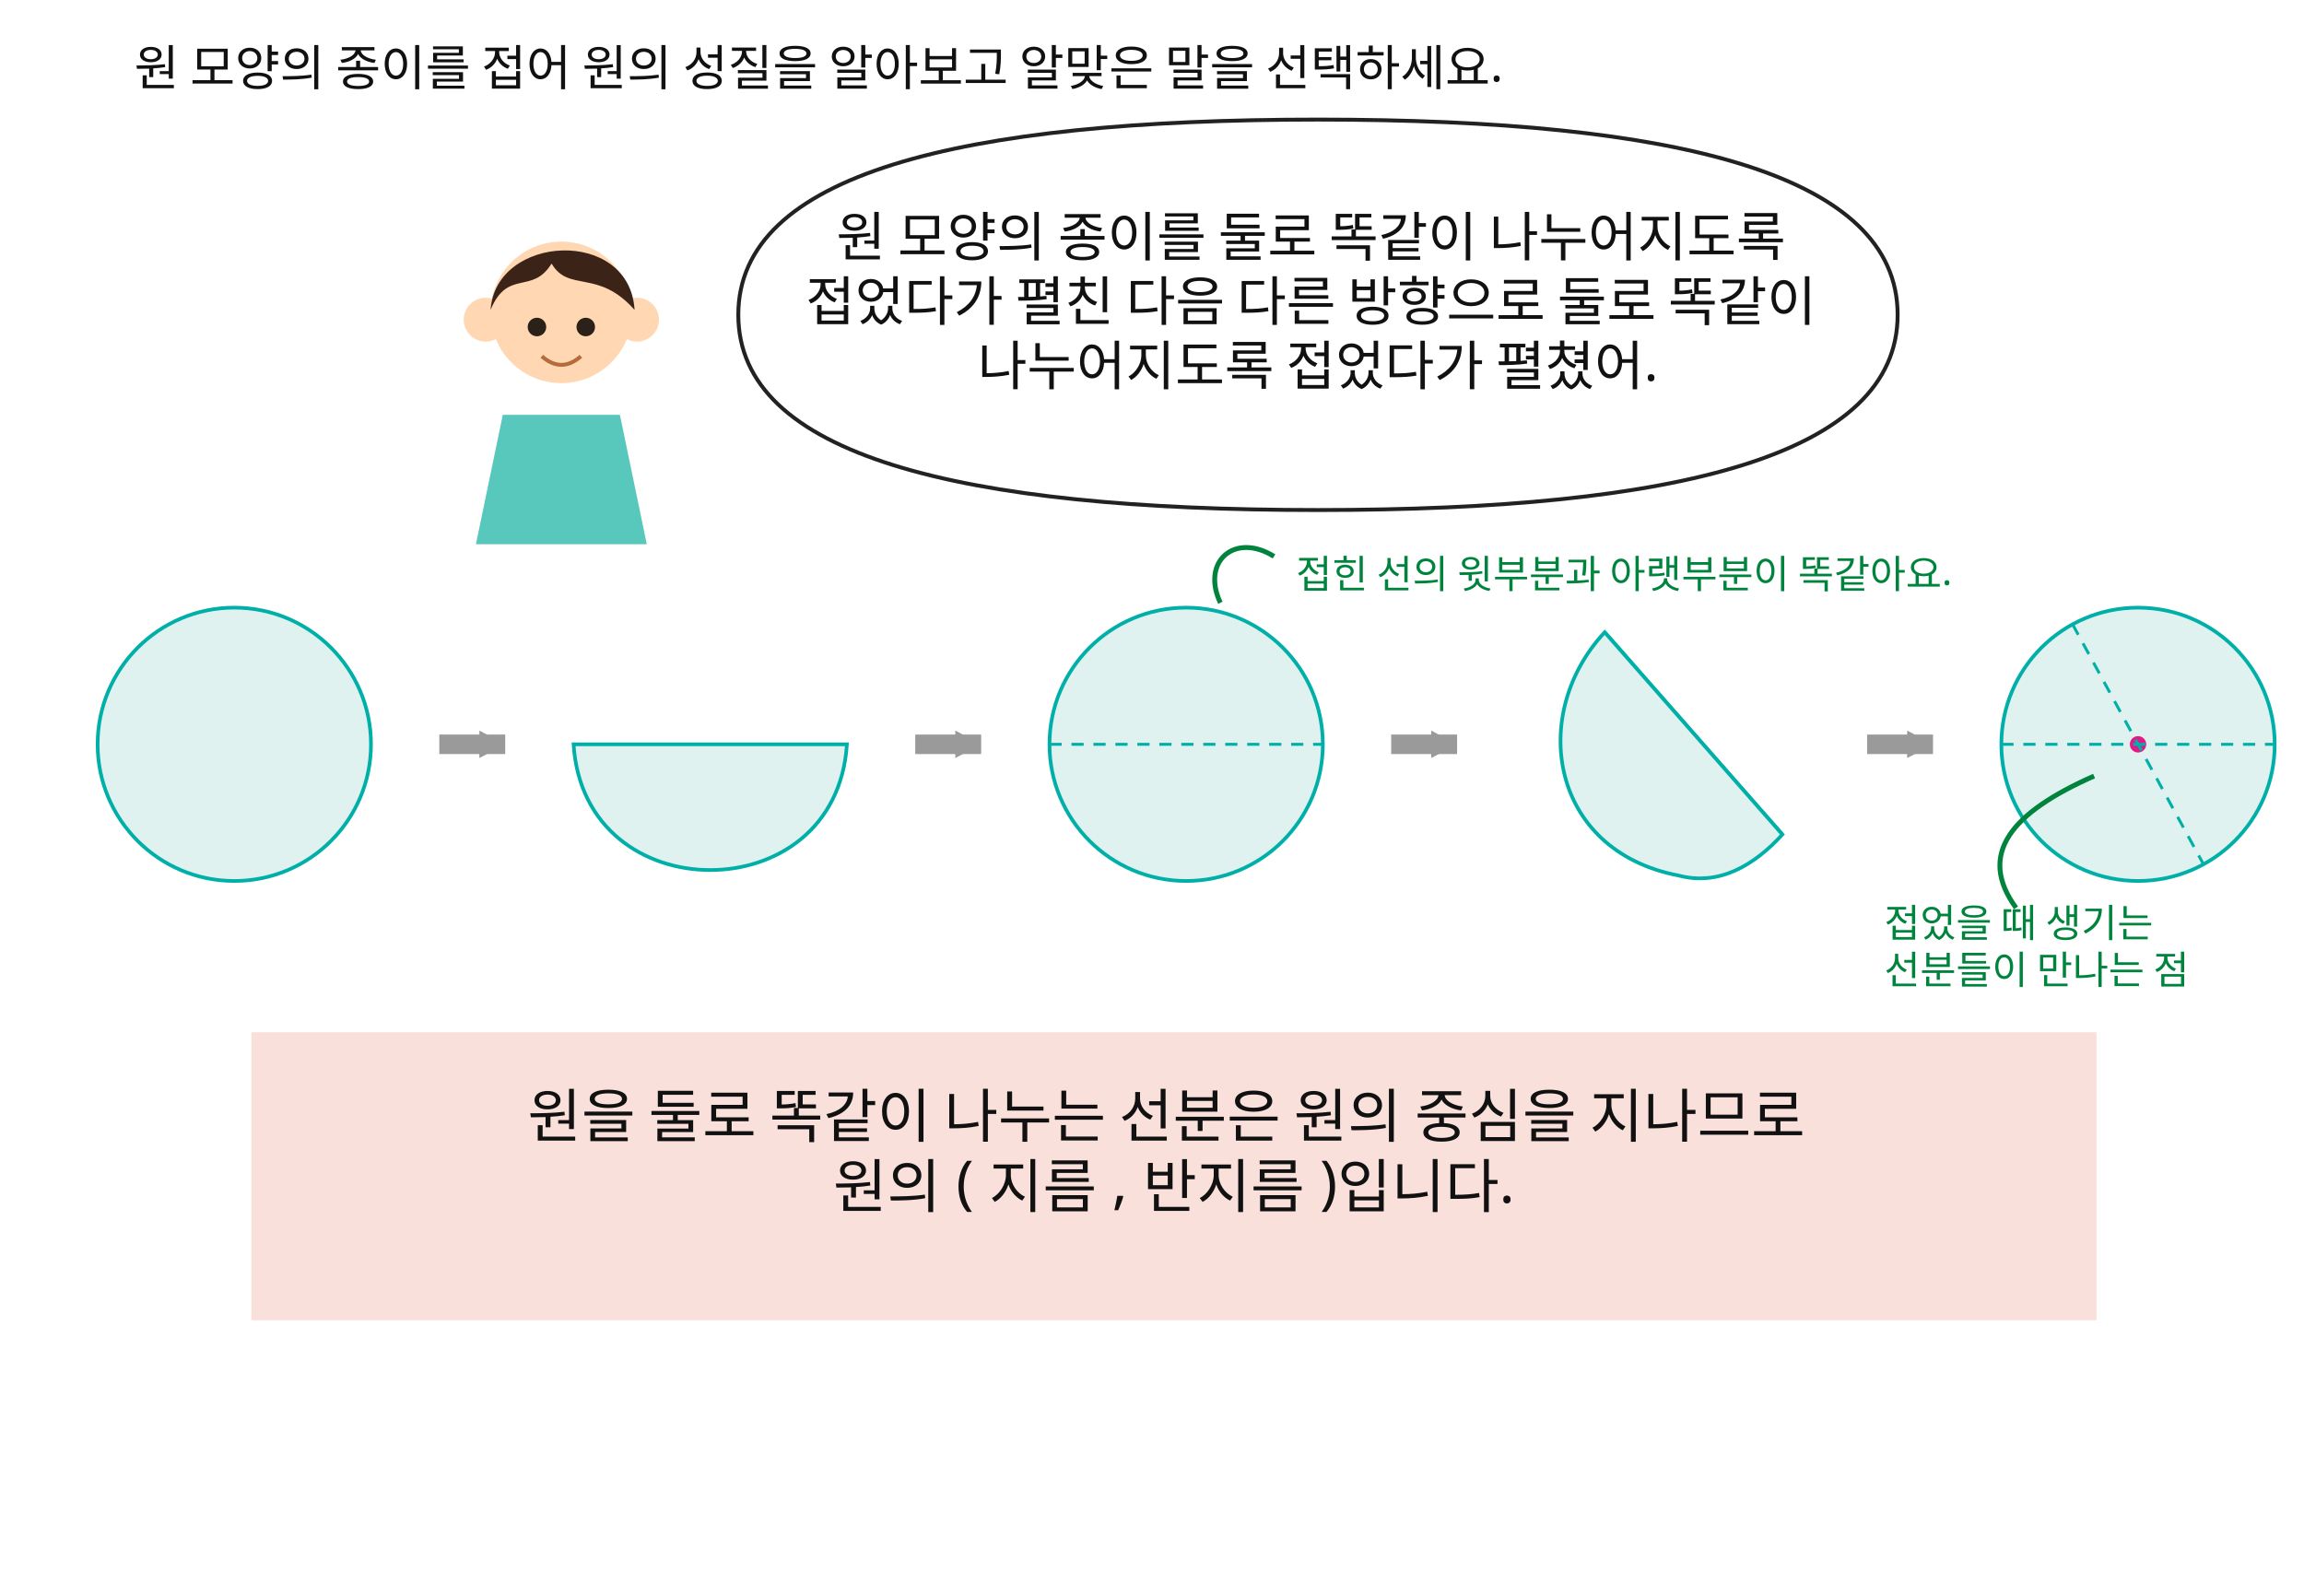
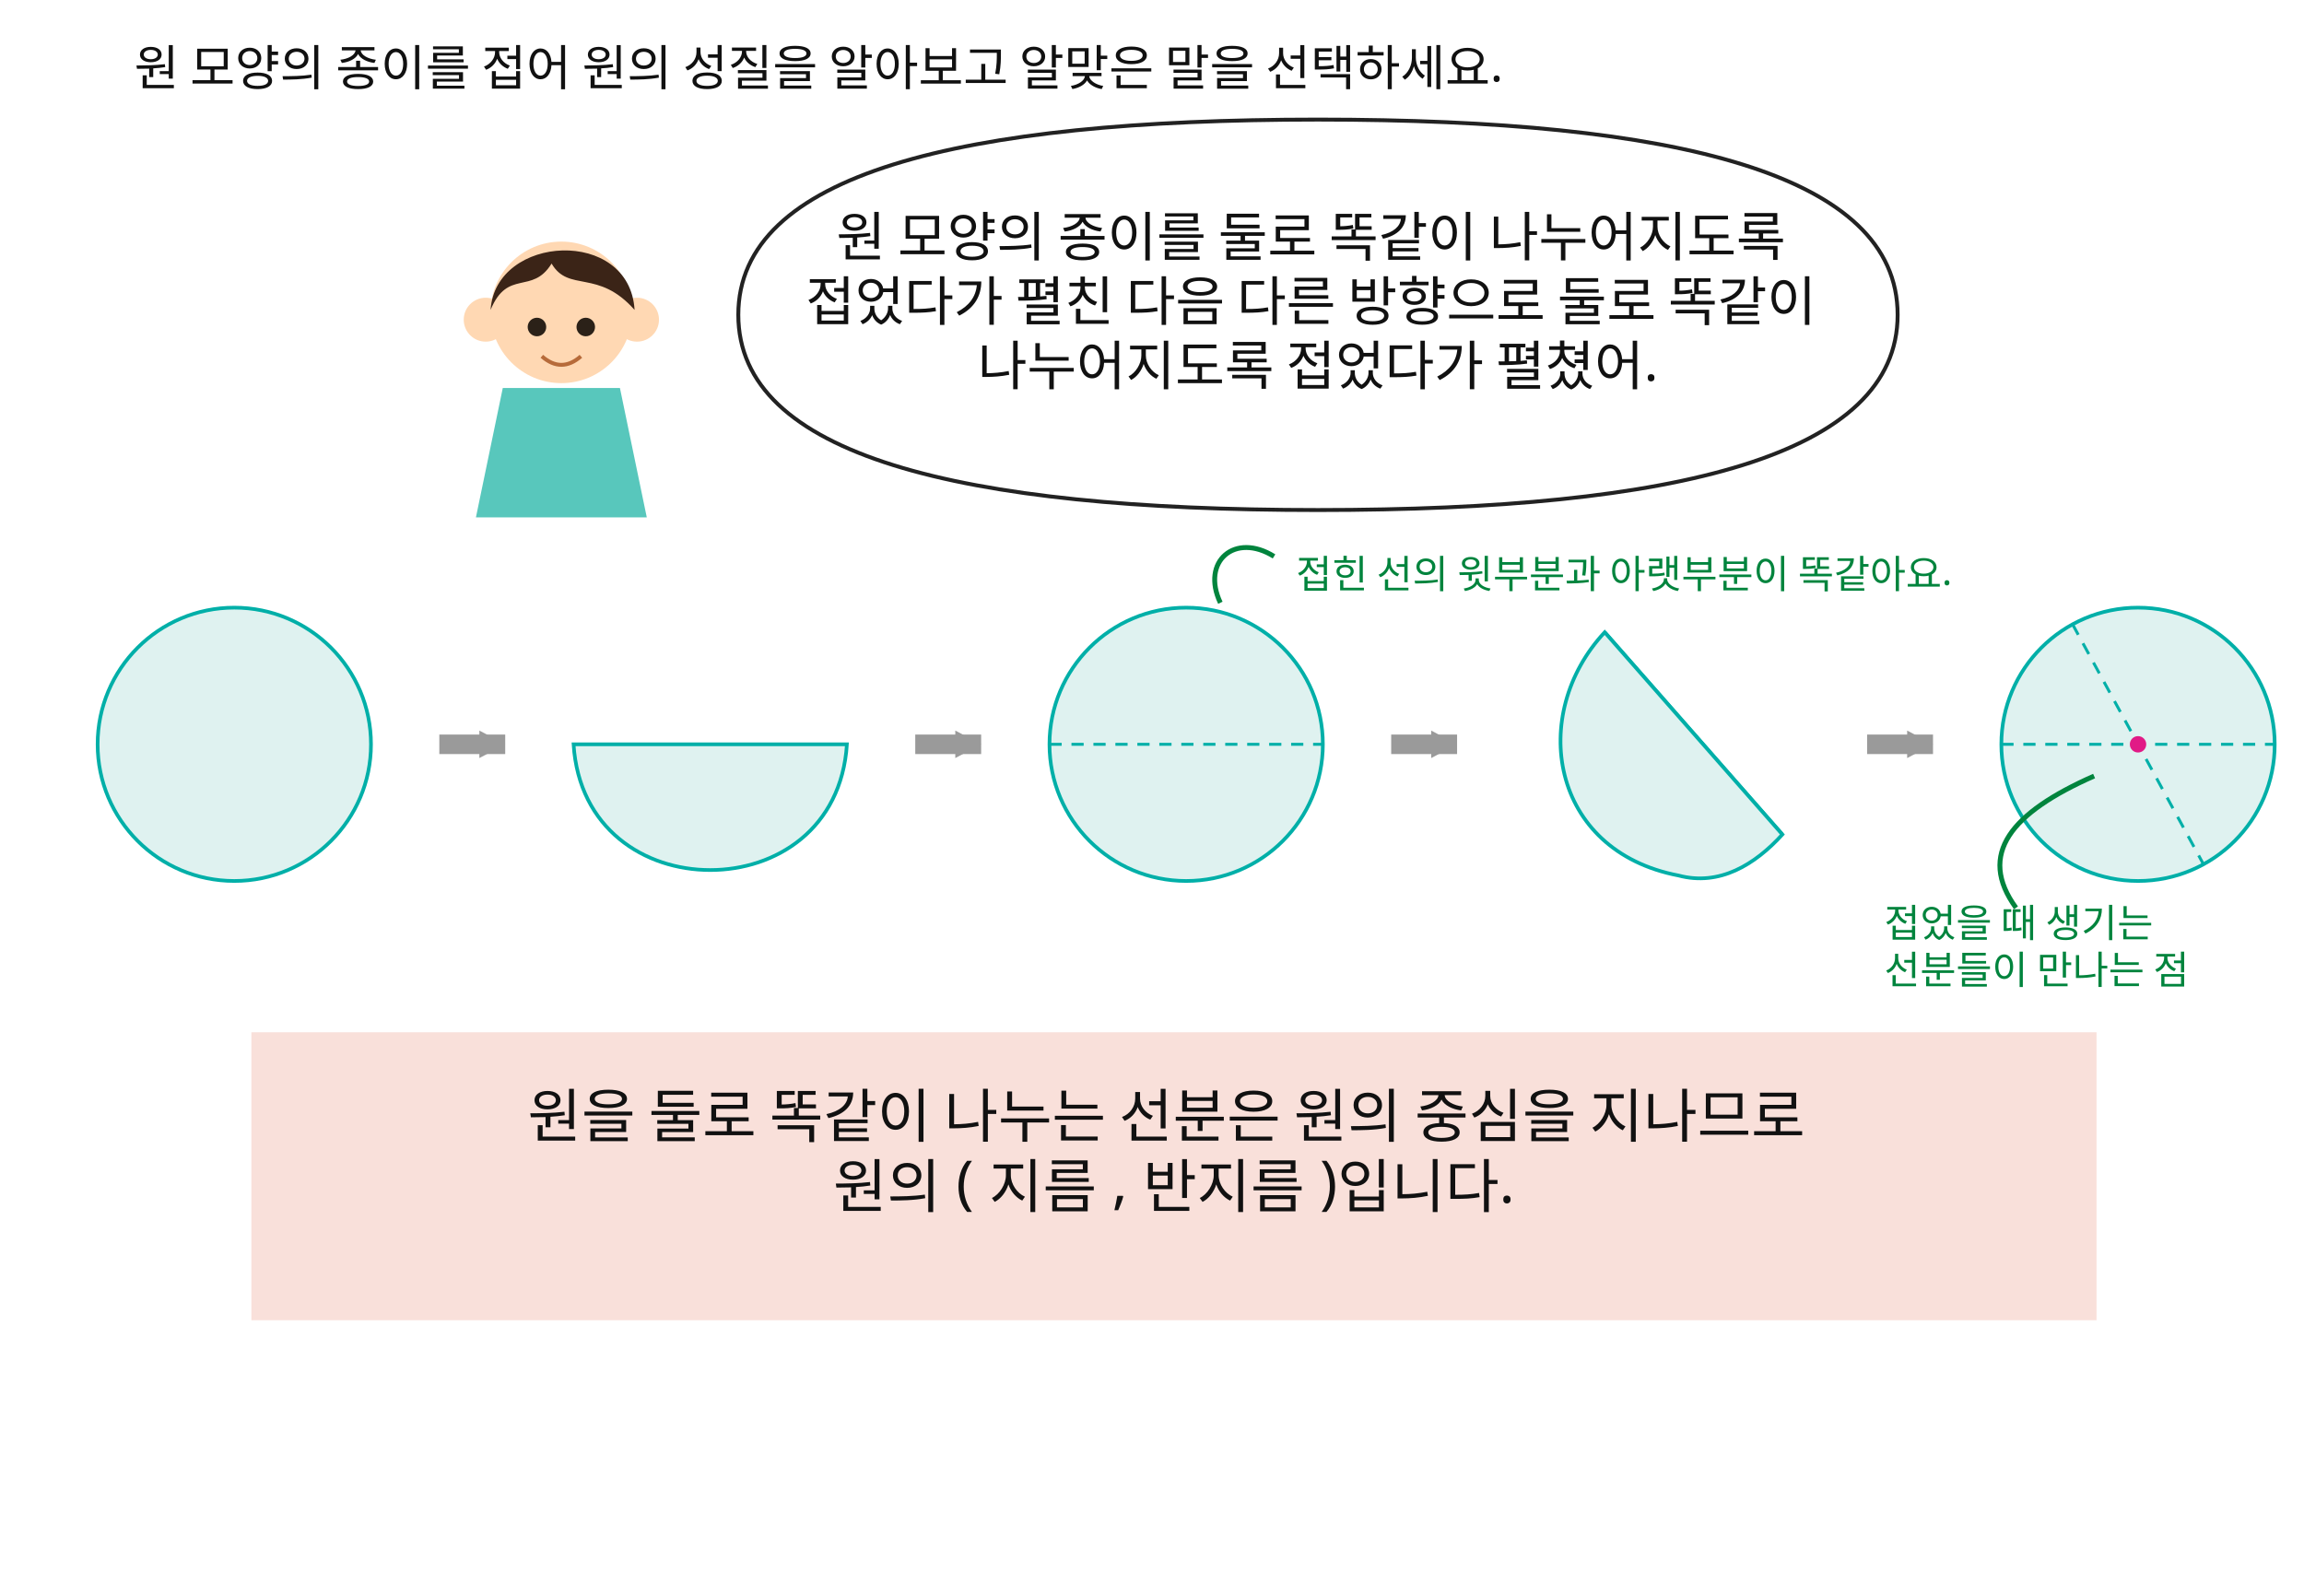
<svg xmlns="http://www.w3.org/2000/svg" width="944" height="654" viewBox="0 0 944 654">
  <rect x="0" y="0" width="944" height="654" fill="#FFFFFF" />
  <path id="slot.speech.bubble.path" d="M 302.5 129 C 302.5 71.4, 392.75 49, 540 49 C 687.25 49, 777.5 71.4, 777.5 129 C 777.5 186.6, 687.25 209, 540 209 C 392.75 209, 302.5 186.6, 302.5 129 Z" stroke="#222222" stroke-width="1.6" fill="#ffffff" />
-   <polygon id="slot.person.left.body.polygon" points="195,223 265,223 254,170 206,170" stroke="none" stroke-width="2" fill="#58C7BC" />
+   <polygon id="slot.person.left.body.polygon" points="195,212 265,212 254,159 206,159" stroke="none" stroke-width="2" fill="#58C7BC" />
  <circle id="slot.person.left.ear.left.circle" cx="199" cy="131" r="9" stroke="none" stroke-width="2" fill="#ffd8b3" />
  <circle id="slot.person.left.ear.right.circle" cx="261" cy="131" r="9" stroke="none" stroke-width="2" fill="#ffd8b3" />
  <circle id="slot.person.left.head.circle" cx="230" cy="128" r="29" stroke="none" stroke-width="2" fill="#ffd8b3" />
  <path id="slot.person.left.hair.cap.path" d="M 201.0 127.0 C 203.0 96.0, 258.0 93.0, 260.0 127.0 C 245.0 110.0, 233.0 120.0, 226.0 108.0 C 218.0 121.0, 208.0 110.0, 201.0 127.0 Z" stroke="none" stroke-width="2" fill="#3B2417" />
-   <circle id="slot.person.left.eye.left.circle" cx="220" cy="134" r="3.8" stroke="none" stroke-width="2" fill="#2b2118" />
-   <circle id="slot.person.left.eye.right.circle" cx="240" cy="134" r="3.8" stroke="none" stroke-width="2" fill="#2b2118" />
  <path id="slot.person.left.smile.path" d="M 222.0 146.0 Q 230.0 153.0 238.0 146.0" stroke="#b76b3a" stroke-width="1.6" fill="none" />
  <polygon id="slot.fold.arrow1.head.polygon" points="207,305 196.405,310.634 196.405,299.366" stroke="#9A9A9A" stroke-width="0" fill="#9A9A9A" />
  <path id="slot.fold.stage2.edge.path" d="M 245.08 310.6 C 274.2 367.72, 316.2 363.24, 338.6 309.48" stroke="#00AFA8" stroke-width="1.2" fill="none" />
  <polygon id="slot.fold.arrow2.head.polygon" points="402,305 391.405,310.634 391.405,299.366" stroke="#9A9A9A" stroke-width="0" fill="#9A9A9A" />
  <polygon id="slot.fold.arrow3.head.polygon" points="597,305 586.405,310.634 586.405,299.366" stroke="#9A9A9A" stroke-width="0" fill="#9A9A9A" />
-   <circle id="slot.fold.stage4.guide.circle" cx="687.529" cy="294.552" r="0.01" stroke="none" stroke-width="2" fill="none" />
  <polygon id="slot.fold.arrow4.head.polygon" points="792,305 781.405,310.634 781.405,299.366" stroke="#9A9A9A" stroke-width="0" fill="#9A9A9A" />
  <line id="slot.fold.arrow1.body.line" x1="180" y1="305" x2="207" y2="305" stroke="#9A9A9A" stroke-width="8" />
  <line id="slot.fold.arrow2.body.line" x1="375" y1="305" x2="402" y2="305" stroke="#9A9A9A" stroke-width="8" />
  <line id="slot.fold.arrow3.body.line" x1="570" y1="305" x2="597" y2="305" stroke="#9A9A9A" stroke-width="8" />
  <line id="slot.fold.stage4.crease.line" x1="657.48" y1="259.08" x2="730.28" y2="341.96" stroke="#00AFA8" stroke-width="1.5" />
  <line id="slot.fold.arrow4.body.line" x1="765" y1="305" x2="792" y2="305" stroke="#9A9A9A" stroke-width="8" />
+   <circle id="slot.person.left.eye.left.circle" cx="220" cy="134" r="3.8" stroke="none" stroke-width="2" fill="#2b2118" />
+   <circle id="slot.person.left.eye.right.circle" cx="240" cy="134" r="3.8" stroke="none" stroke-width="2" fill="#2b2118" />
+   <circle id="slot.fold.stage4.guide.circle" cx="687.529" cy="294.552" r="0.01" stroke="none" stroke-width="2" fill="none" />
  <text id="slot.stem.text" x="55" y="35" fill="#111111" font-family="Noto Sans KR, sans-serif" font-size="20">원 모양의 종이를 접어 원의 성질을 알아보고 알맞은 말을 선택하세요.</text>
-   <text id="slot.speech.text.text" x="540" y="105" fill="#111111" font-family="Noto Sans KR, sans-serif" font-size="22" text-anchor="middle">
+   <text id="slot.speech.text.text" x="540" y="105" fill="#111111" font-family="Noto Sans KR, sans-serif" font-size="22" text-anchor="middle" data-raw-text="원 모양의 종이를 둘로 똑같이 나누어지도록 접었다가 펼친 다음 다른 방향으로 둘로 똑같이 나누어지도록 접었다가 펼쳤어.">
    <tspan x="540" dy="0">원 모양의 종이를 둘로 똑같이 나누어지도록</tspan>
    <tspan x="540" dy="1.2em">접었다가 펼친 다음 다른 방향으로 둘로 똑같이</tspan>
    <tspan x="540" dy="1.2em">나누어지도록 접었다가 펼쳤어.</tspan>
  </text>
  <circle id="slot.fold.stage1.paper.circle" cx="96" cy="305" r="56" stroke="#00AFA8" stroke-width="1.5" fill="#DFF2F0" />
  <path id="slot.fold.stage2.paper.path" d="M 235 305 C 237.24 339.72, 264.12 356.52, 291 356.52 C 317.88 356.52, 344.76 339.72, 347 305 L 235 305 Z" stroke="#00AFA8" stroke-width="1.5" fill="#DFF2F0" />
  <circle id="slot.fold.stage3.paper.circle" cx="486" cy="305" r="56" stroke="#00AFA8" stroke-width="1.5" fill="#DFF2F0" />
  <path id="slot.fold.stage4.paper.path" d="M 657.48 259.08 C 626.12 292.68, 635.08 348.68, 687.72 358.76 C 704.52 363.24, 719.08 354.28, 730.28 341.96 L 657.48 259.08 Z" stroke="#00AFA8" stroke-width="1.5" fill="#DFF2F0" />
  <circle id="slot.fold.stage5.paper.circle" cx="876" cy="305" r="56" stroke="#00AFA8" stroke-width="1.5" fill="#DFF2F0" />
-   <circle id="slot.fold.stage5.center.circle" cx="876" cy="305" r="3.36" stroke="none" stroke-width="2" fill="#E11A86" />
  <path id="slot.note.equal.arrow.path" d="M 500 247 C 492 230, 506 218, 522 228" stroke="#00843D" stroke-width="2" fill="none" />
  <path id="slot.note.center.arrow.path" d="M 826 372 C 810 350, 824 333, 858 318" stroke="#00843D" stroke-width="2" fill="none" />
  <line id="slot.fold.stage3.fold_line.line" x1="430" y1="305" x2="542" y2="305" stroke="#00AFA8" stroke-width="1.2" stroke-dasharray="5 4" />
  <line id="slot.fold.stage5.fold_line.line" x1="820" y1="305" x2="932" y2="305" stroke="#00AFA8" stroke-width="1.2" stroke-dasharray="5 4" />
  <line id="slot.fold.stage5.fold_line2.line" x1="849.12" y1="255.72" x2="902.88" y2="354.28" stroke="#00AFA8" stroke-width="1.2" stroke-dasharray="5 4" />
+   <circle id="slot.fold.stage5.center.circle" cx="876" cy="305" r="3.36" stroke="none" stroke-width="2" fill="#E11A86" />
  <text id="slot.note.equal.text" x="531" y="241" fill="#00843D" font-family="Noto Sans KR, sans-serif" font-size="16">접힌 선의 윗부분과 아랫부분이 똑같아요.</text>
-   <text id="slot.note.center.text" x="772" y="384" fill="#00843D" font-family="Noto Sans KR, sans-serif" font-size="16">
+   <text id="slot.note.center.text" x="772" y="384" fill="#00843D" font-family="Noto Sans KR, sans-serif" font-size="16" data-raw-text="접었을 때 생기는 선분들이 만나는 점">
    <tspan x="772" dy="0">접었을 때 생기는</tspan>
    <tspan x="772" dy="1.2em">선분들이 만나는 점</tspan>
  </text>
  <rect id="slot.answer.box.rect" x="103" y="423" width="756" height="118" fill="#F9E0DA" stroke="none" stroke-width="1.5" />
-   <text id="slot.answer.text.text" x="481" y="466" fill="#111111" font-family="Noto Sans KR, sans-serif" font-size="24" text-anchor="middle">
+   <text id="slot.answer.text.text" x="481" y="466" fill="#111111" font-family="Noto Sans KR, sans-serif" font-size="24" text-anchor="middle" data-raw-text="원을 둘로 똑같이 나누는 선분은 원의 중심을 지나므로 원의 ( 지름 , 반지름 )입니다.">
    <tspan x="481" dy="0">원을 둘로 똑같이 나누는 선분은 원의 중심을 지나므로</tspan>
    <tspan x="481" dy="1.2em">원의 ( 지름 , 반지름 )입니다.</tspan>
  </text>
</svg>
